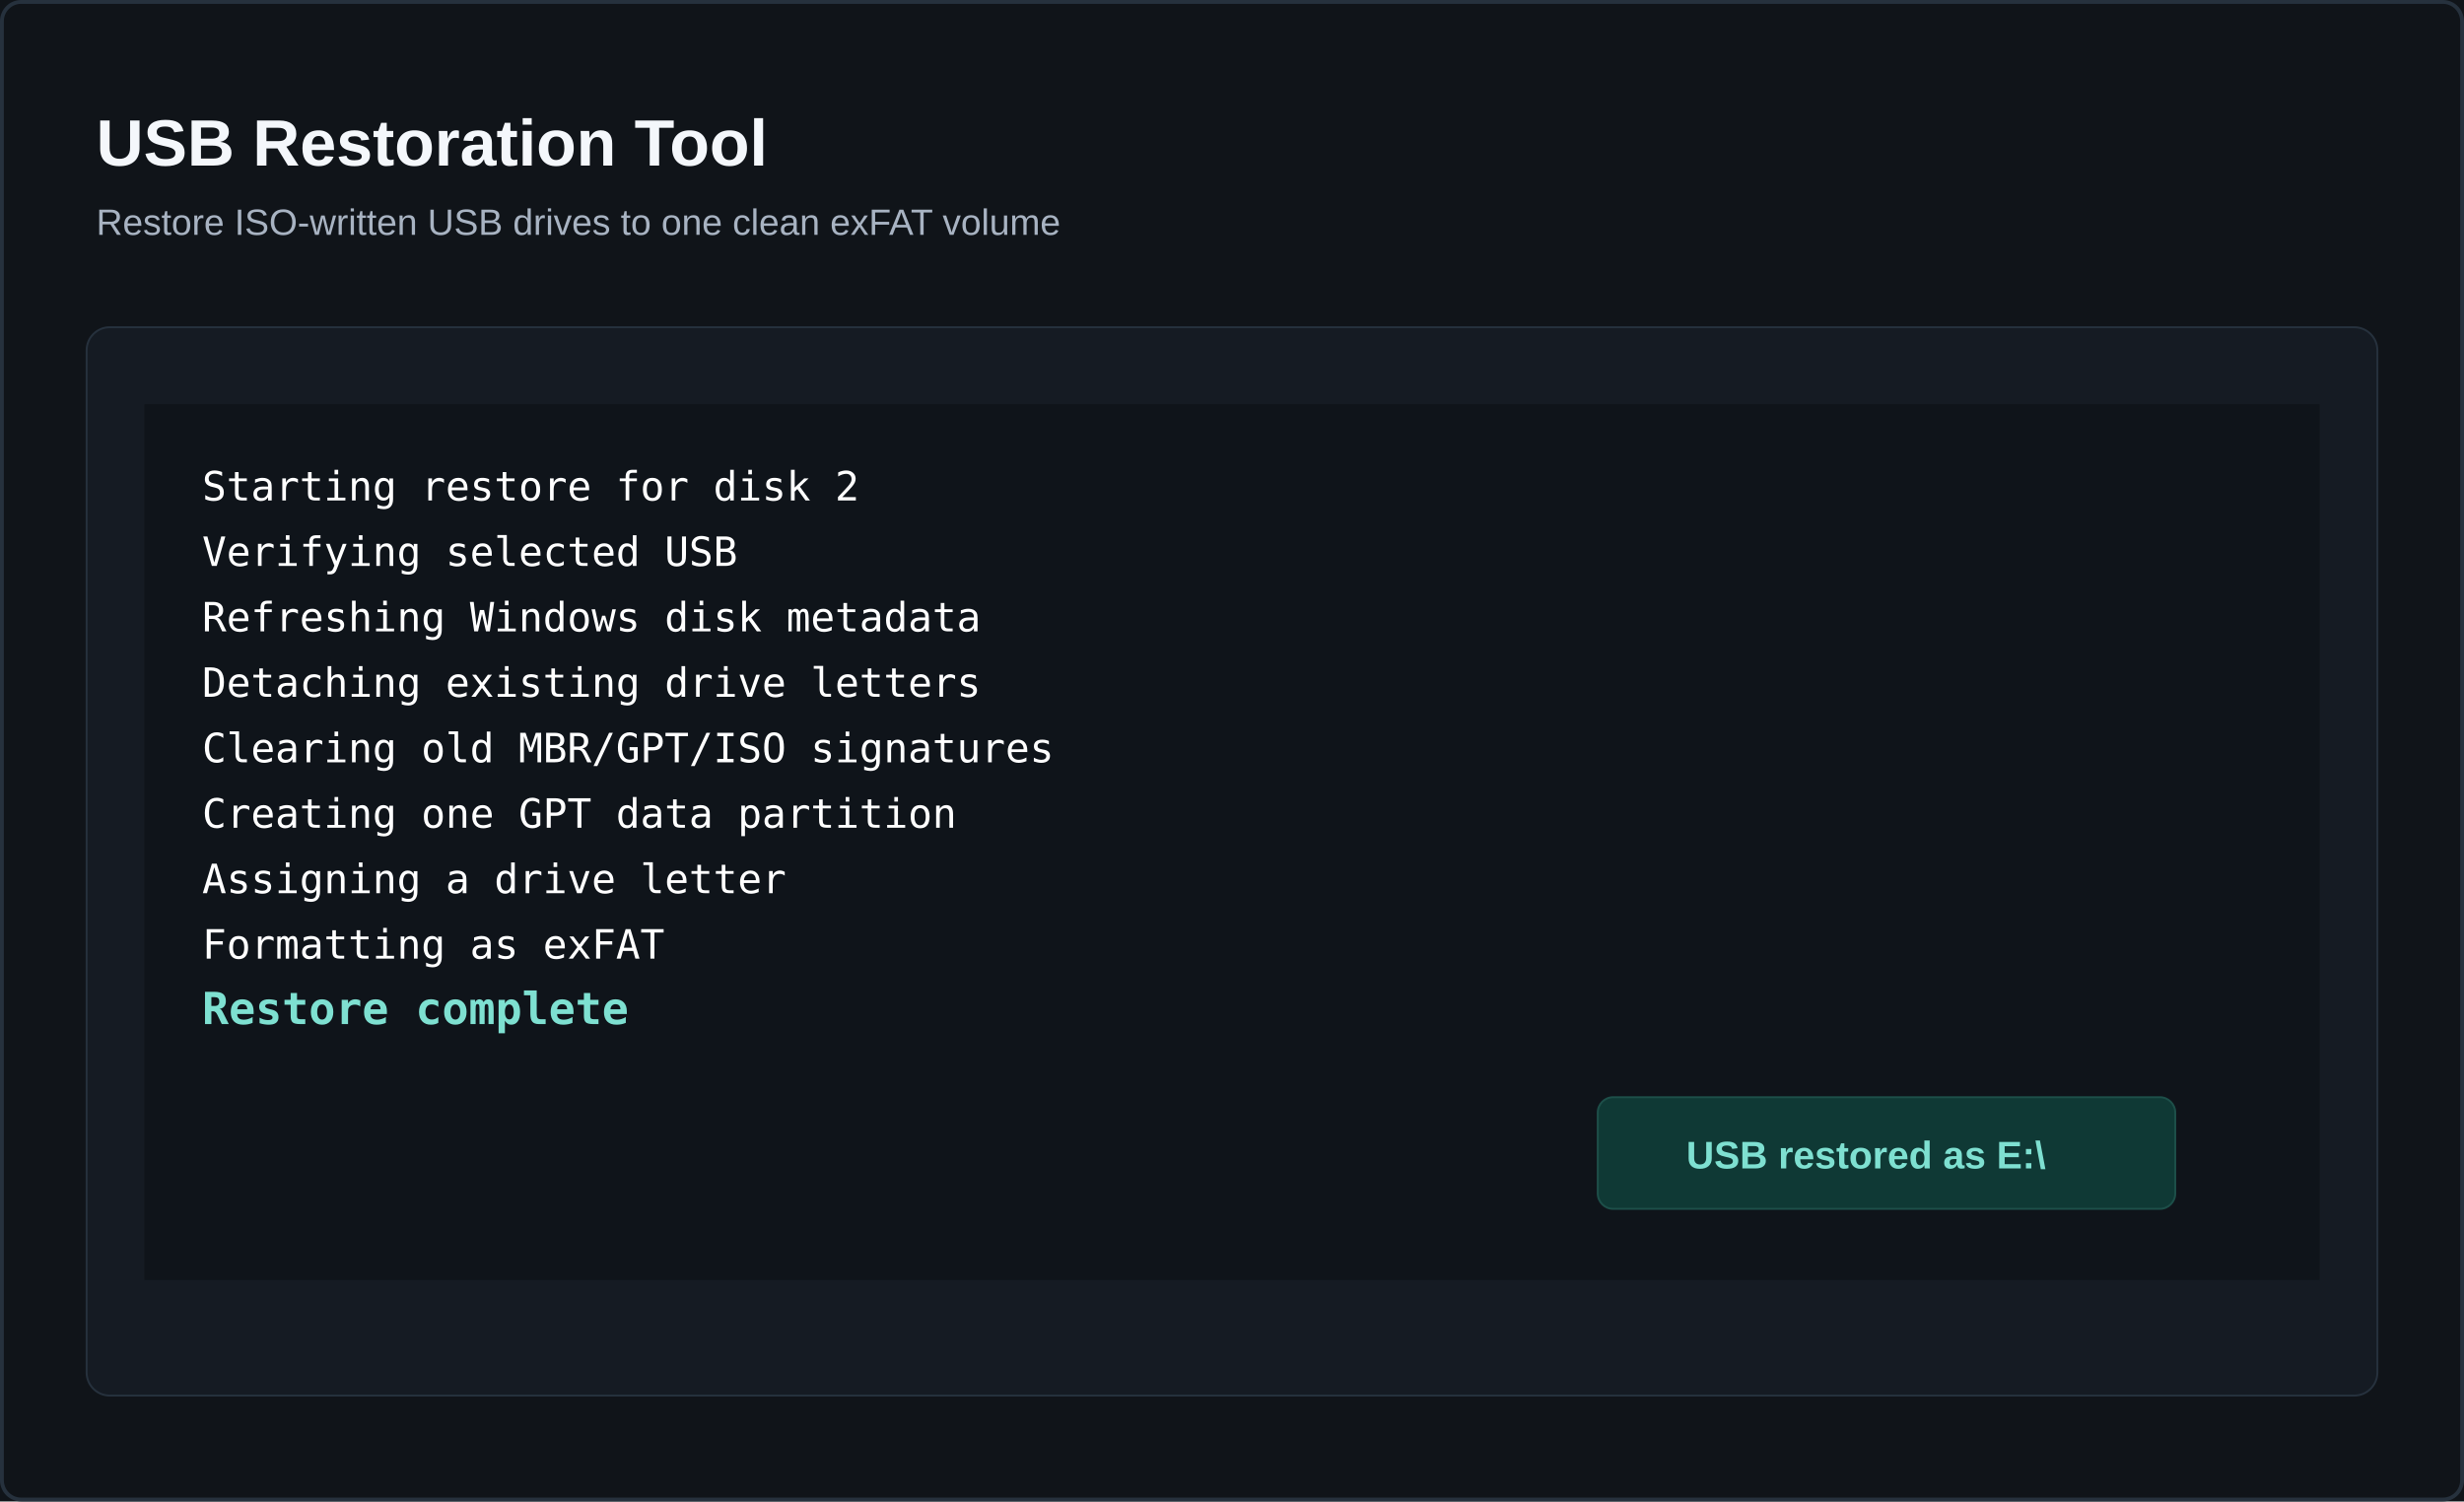
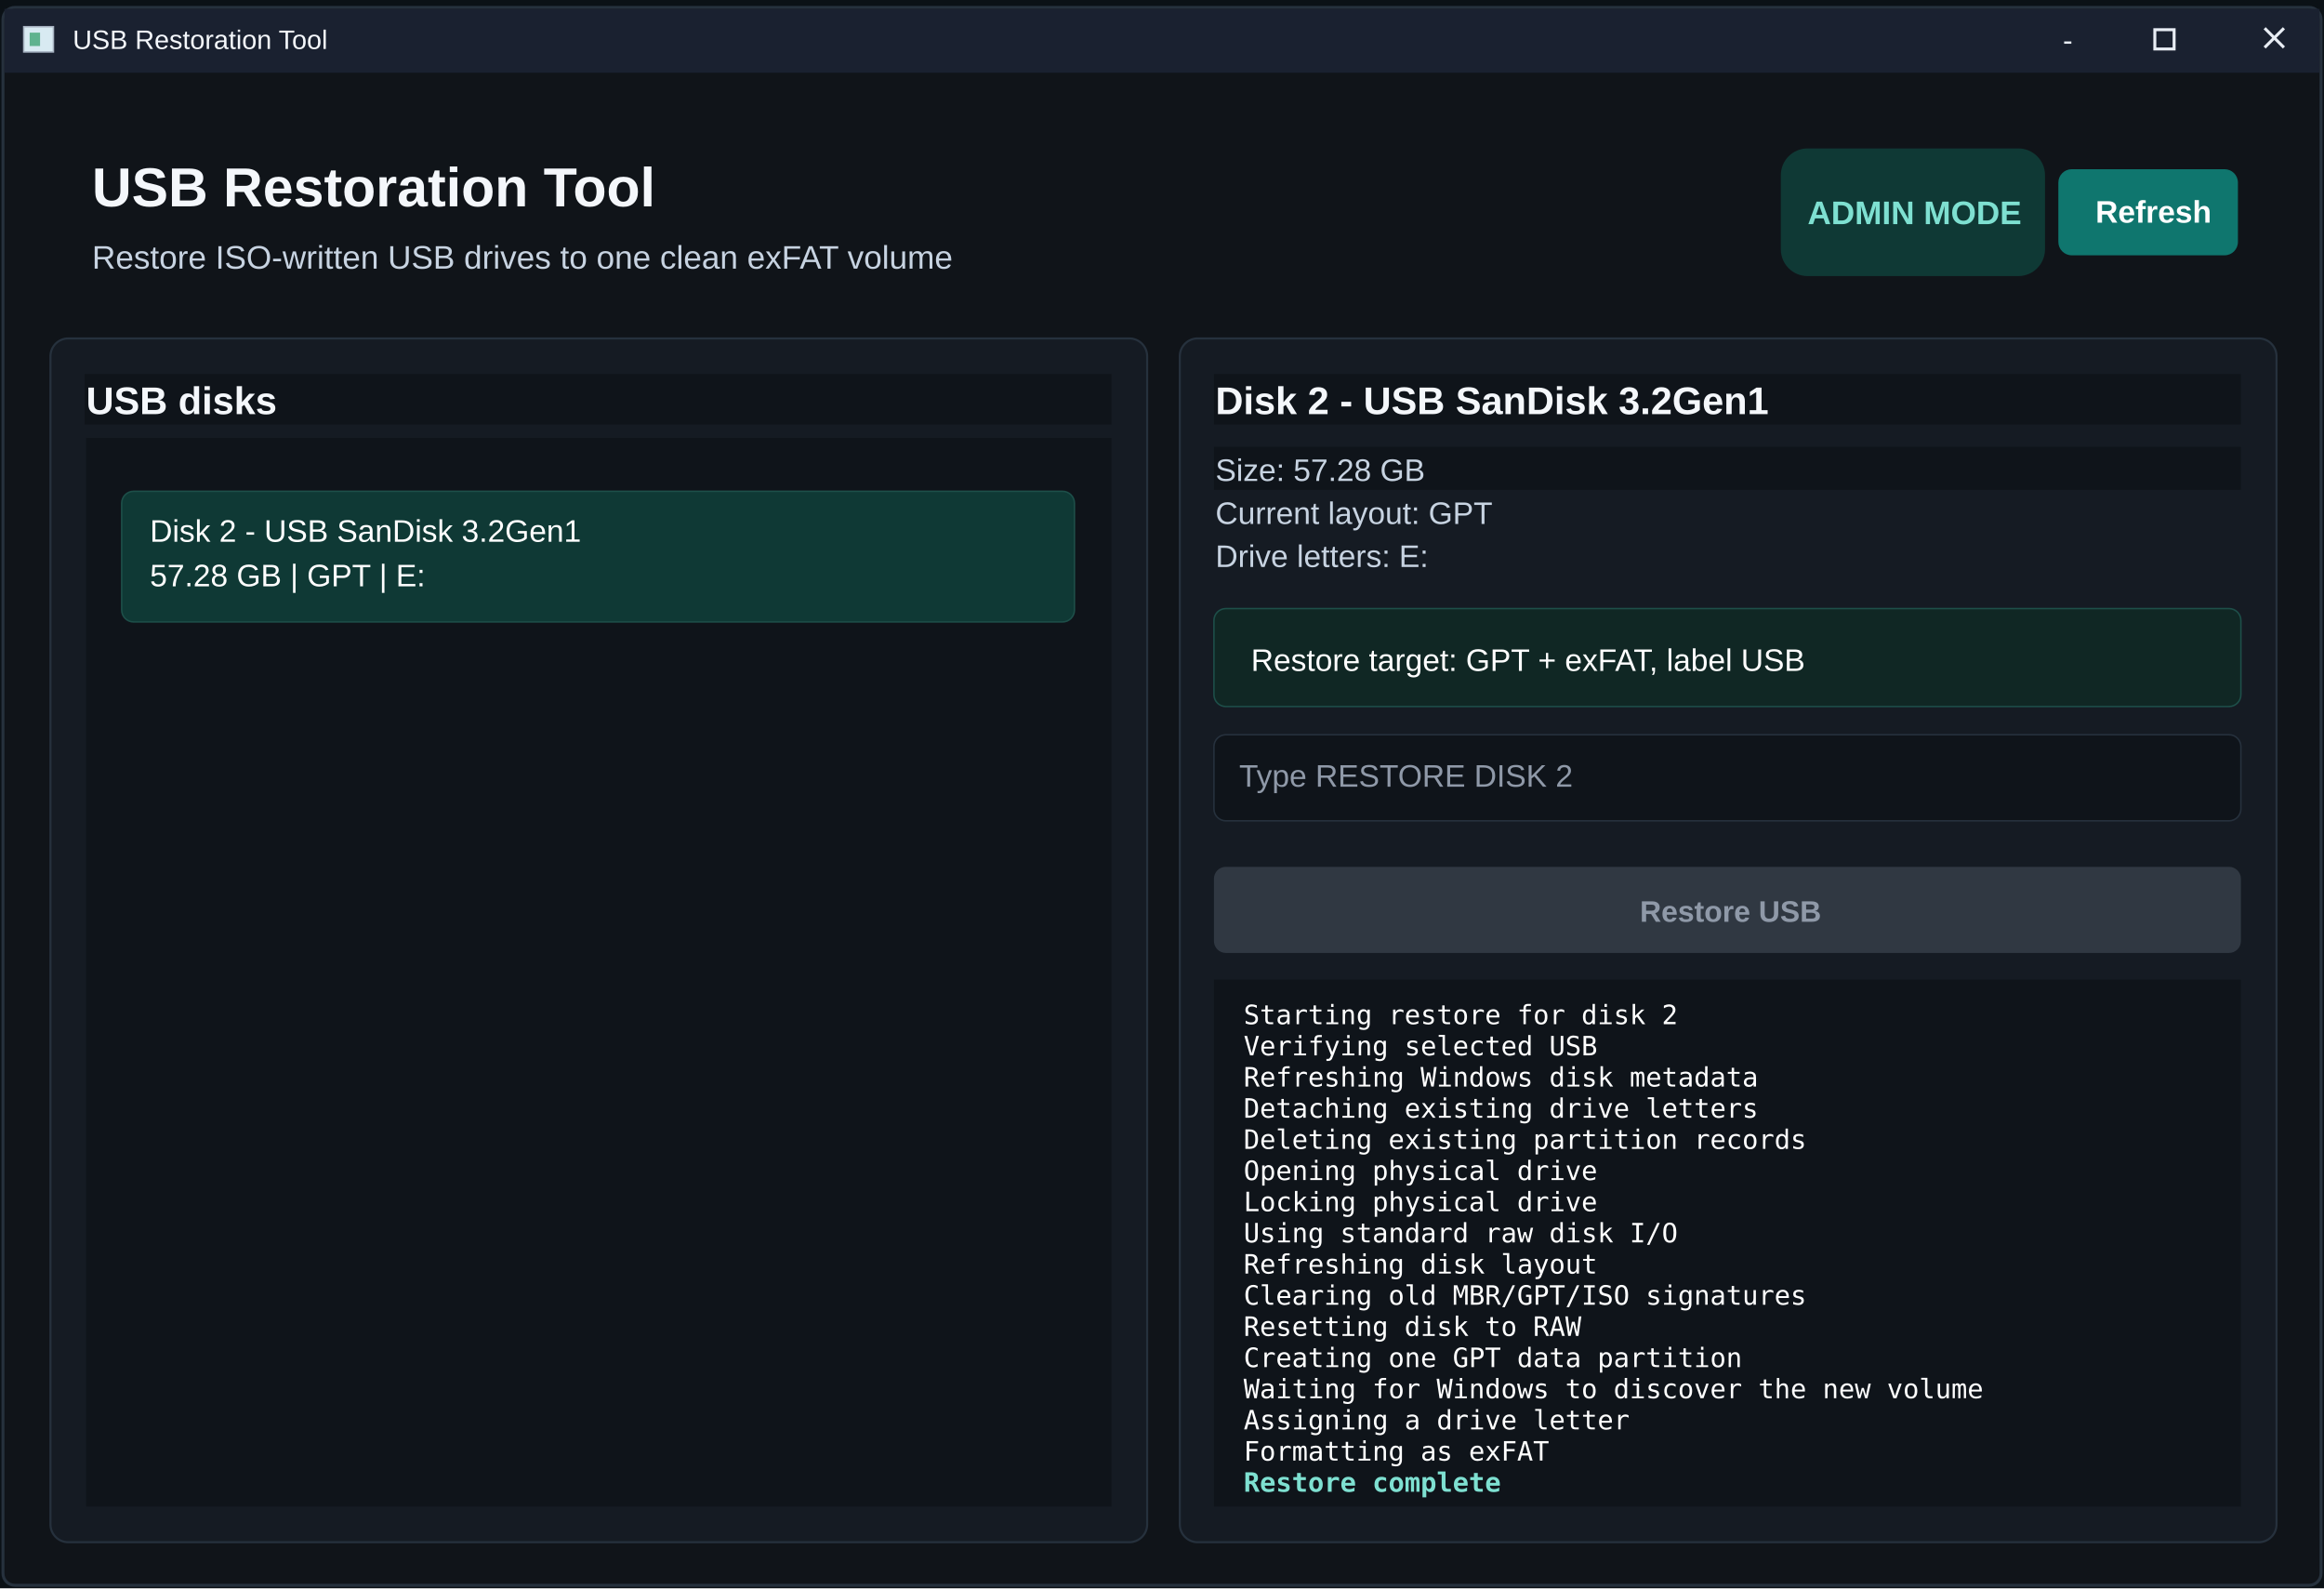
- <svg xmlns="http://www.w3.org/2000/svg" width="1280" height="780" viewBox="0 0 1280 780" role="img" aria-label="USB Restoration Tool restore complete log">
-   <rect width="1280" height="780" fill="#101419" />
-   <rect x="1" y="1" width="1278" height="778" rx="10" fill="#101419" stroke="#26313d" stroke-width="2" />
-   <text x="50" y="86" fill="#f4f7fb" font-family="Segoe UI, Arial, sans-serif" font-size="34" font-weight="700">USB Restoration Tool</text>
-   <text x="50" y="122" fill="#a8b3c2" font-family="Segoe UI, Arial, sans-serif" font-size="19">Restore ISO-written USB drives to one clean exFAT volume</text>
-   <rect x="45" y="170" width="1190" height="555" rx="12" fill="#151b23" stroke="#26313d" />
-   <rect x="75" y="210" width="1130" height="455" fill="#0f141a" />
-   <text x="105" y="260" fill="#ffffff" font-family="Consolas, monospace" font-size="21">Starting restore for disk 2</text>
-   <text x="105" y="294" fill="#ffffff" font-family="Consolas, monospace" font-size="21">Verifying selected USB</text>
-   <text x="105" y="328" fill="#ffffff" font-family="Consolas, monospace" font-size="21">Refreshing Windows disk metadata</text>
-   <text x="105" y="362" fill="#ffffff" font-family="Consolas, monospace" font-size="21">Detaching existing drive letters</text>
-   <text x="105" y="396" fill="#ffffff" font-family="Consolas, monospace" font-size="21">Clearing old MBR/GPT/ISO signatures</text>
-   <text x="105" y="430" fill="#ffffff" font-family="Consolas, monospace" font-size="21">Creating one GPT data partition</text>
-   <text x="105" y="464" fill="#ffffff" font-family="Consolas, monospace" font-size="21">Assigning a drive letter</text>
-   <text x="105" y="498" fill="#ffffff" font-family="Consolas, monospace" font-size="21">Formatting as exFAT</text>
-   <text x="105" y="532" fill="#7ee0d1" font-family="Consolas, monospace" font-size="23" font-weight="700">Restore complete</text>
-   <rect x="830" y="570" width="300" height="58" rx="8" fill="#0f3935" stroke="#1d4f49" />
-   <text x="876" y="607" fill="#7ee0d1" font-family="Segoe UI, Arial, sans-serif" font-size="20" font-weight="700">USB restored as E:\</text>
+ <svg xmlns="http://www.w3.org/2000/svg" width="1566" height="1070" viewBox="0 0 1566 1070" role="img" aria-label="USB Restoration Tool restore complete">
+   <rect width="1566" height="1070" fill="#0b1116" />
+   <rect x="2" y="5" width="1562" height="1063" rx="8" fill="#101419" stroke="#26313d" stroke-width="2" />
+   <rect x="3" y="6" width="1560" height="43" fill="#1a2130" />
+   <rect x="16" y="18" width="20" height="17" fill="#d8eaf2" stroke="#a8b3c2" />
+   <rect x="20" y="22" width="7" height="9" fill="#5fb38f" />
+   <text x="49" y="33" fill="#f4f7fb" font-family="Segoe UI, Arial, sans-serif" font-size="18">USB Restoration Tool</text>
+   <text x="1390" y="34" fill="#e8edf4" font-family="Segoe UI, Arial, sans-serif" font-size="20">-</text>
+   <rect x="1452" y="20" width="13" height="13" fill="none" stroke="#e8edf4" stroke-width="2" />
+   <path d="M1526 19 L1539 32 M1539 19 L1526 32" stroke="#e8edf4" stroke-width="2" />
+   <text x="62" y="139" fill="#f4f7fb" font-family="Segoe UI, Arial, sans-serif" font-size="37" font-weight="700">USB Restoration Tool</text>
+   <text x="62" y="181" fill="#c7d3e1" font-family="Segoe UI, Arial, sans-serif" font-size="22">Restore ISO-written USB drives to one clean exFAT volume</text>
+   <rect x="1200" y="100" width="178" height="86" rx="18" fill="#0f3935" />
+   <text x="1218" y="151" fill="#7ee0d1" font-family="Segoe UI, Arial, sans-serif" font-size="22" font-weight="700">ADMIN MODE</text>
+   <rect x="1387" y="114" width="121" height="58" rx="9" fill="#0f766e" />
+   <text x="1412" y="150" fill="#ffffff" font-family="Segoe UI, Arial, sans-serif" font-size="21" font-weight="600">Refresh</text>
+   <rect x="34" y="228" width="739" height="811" rx="12" fill="#151b23" stroke="#26313d" stroke-width="1.4" />
+   <rect x="57" y="252" width="692" height="34" fill="#0f141a" />
+   <text x="58" y="279" fill="#f4f7fb" font-family="Segoe UI, Arial, sans-serif" font-size="26" font-weight="700">USB disks</text>
+   <rect x="58" y="295" width="691" height="720" fill="#0f141a" />
+   <rect x="82" y="331" width="642" height="88" rx="8" fill="#0f3935" stroke="#1d4f49" />
+   <text x="101" y="365" fill="#ffffff" font-family="Segoe UI, Arial, sans-serif" font-size="21">Disk 2 - USB SanDisk 3.2Gen1</text>
+   <text x="101" y="395" fill="#ffffff" font-family="Segoe UI, Arial, sans-serif" font-size="21">57.28 GB | GPT | E:</text>
+   <rect x="795" y="228" width="739" height="811" rx="12" fill="#151b23" stroke="#26313d" stroke-width="1.4" />
+   <rect x="818" y="252" width="692" height="34" fill="#0f141a" />
+   <text x="819" y="279" fill="#f4f7fb" font-family="Segoe UI, Arial, sans-serif" font-size="26" font-weight="700">Disk 2 - USB SanDisk 3.2Gen1</text>
+   <rect x="818" y="301" width="692" height="29" fill="#0f141a" />
+   <text x="819" y="324" fill="#c7d3e1" font-family="Segoe UI, Arial, sans-serif" font-size="21">Size: 57.28 GB</text>
+   <text x="819" y="353" fill="#c7d3e1" font-family="Segoe UI, Arial, sans-serif" font-size="21">Current layout: GPT</text>
+   <text x="819" y="382" fill="#c7d3e1" font-family="Segoe UI, Arial, sans-serif" font-size="21">Drive letters: E:</text>
+   <rect x="818" y="410" width="692" height="66" rx="8" fill="#102724" stroke="#1d4f49" />
+   <text x="843" y="452" fill="#ffffff" font-family="Segoe UI, Arial, sans-serif" font-size="21">Restore target: GPT + exFAT, label USB</text>
+   <rect x="818" y="495" width="692" height="58" rx="8" fill="#0f141a" stroke="#26313d" />
+   <text x="835" y="530" fill="#8f99a8" font-family="Segoe UI, Arial, sans-serif" font-size="21">Type RESTORE DISK 2</text>
+   <rect x="818" y="584" width="692" height="58" rx="8" fill="#303842" />
+   <text x="1105" y="621" fill="#8f99a8" font-family="Segoe UI, Arial, sans-serif" font-size="20" font-weight="700">Restore USB</text>
+   <rect x="818" y="660" width="692" height="355" fill="#0f141a" />
+   <text x="838" y="690" fill="#ffffff" font-family="Consolas, 'Cascadia Mono', monospace" font-size="18">Starting restore for disk 2</text>
+   <text x="838" y="711" fill="#ffffff" font-family="Consolas, 'Cascadia Mono', monospace" font-size="18">Verifying selected USB</text>
+   <text x="838" y="732" fill="#ffffff" font-family="Consolas, 'Cascadia Mono', monospace" font-size="18">Refreshing Windows disk metadata</text>
+   <text x="838" y="753" fill="#ffffff" font-family="Consolas, 'Cascadia Mono', monospace" font-size="18">Detaching existing drive letters</text>
+   <text x="838" y="774" fill="#ffffff" font-family="Consolas, 'Cascadia Mono', monospace" font-size="18">Deleting existing partition records</text>
+   <text x="838" y="795" fill="#ffffff" font-family="Consolas, 'Cascadia Mono', monospace" font-size="18">Opening physical drive</text>
+   <text x="838" y="816" fill="#ffffff" font-family="Consolas, 'Cascadia Mono', monospace" font-size="18">Locking physical drive</text>
+   <text x="838" y="837" fill="#ffffff" font-family="Consolas, 'Cascadia Mono', monospace" font-size="18">Using standard raw disk I/O</text>
+   <text x="838" y="858" fill="#ffffff" font-family="Consolas, 'Cascadia Mono', monospace" font-size="18">Refreshing disk layout</text>
+   <text x="838" y="879" fill="#ffffff" font-family="Consolas, 'Cascadia Mono', monospace" font-size="18">Clearing old MBR/GPT/ISO signatures</text>
+   <text x="838" y="900" fill="#ffffff" font-family="Consolas, 'Cascadia Mono', monospace" font-size="18">Resetting disk to RAW</text>
+   <text x="838" y="921" fill="#ffffff" font-family="Consolas, 'Cascadia Mono', monospace" font-size="18">Creating one GPT data partition</text>
+   <text x="838" y="942" fill="#ffffff" font-family="Consolas, 'Cascadia Mono', monospace" font-size="18">Waiting for Windows to discover the new volume</text>
+   <text x="838" y="963" fill="#ffffff" font-family="Consolas, 'Cascadia Mono', monospace" font-size="18">Assigning a drive letter</text>
+   <text x="838" y="984" fill="#ffffff" font-family="Consolas, 'Cascadia Mono', monospace" font-size="18">Formatting as exFAT</text>
+   <text x="838" y="1005" fill="#7ee0d1" font-family="Consolas, 'Cascadia Mono', monospace" font-size="18" font-weight="700">Restore complete</text>
</svg>
